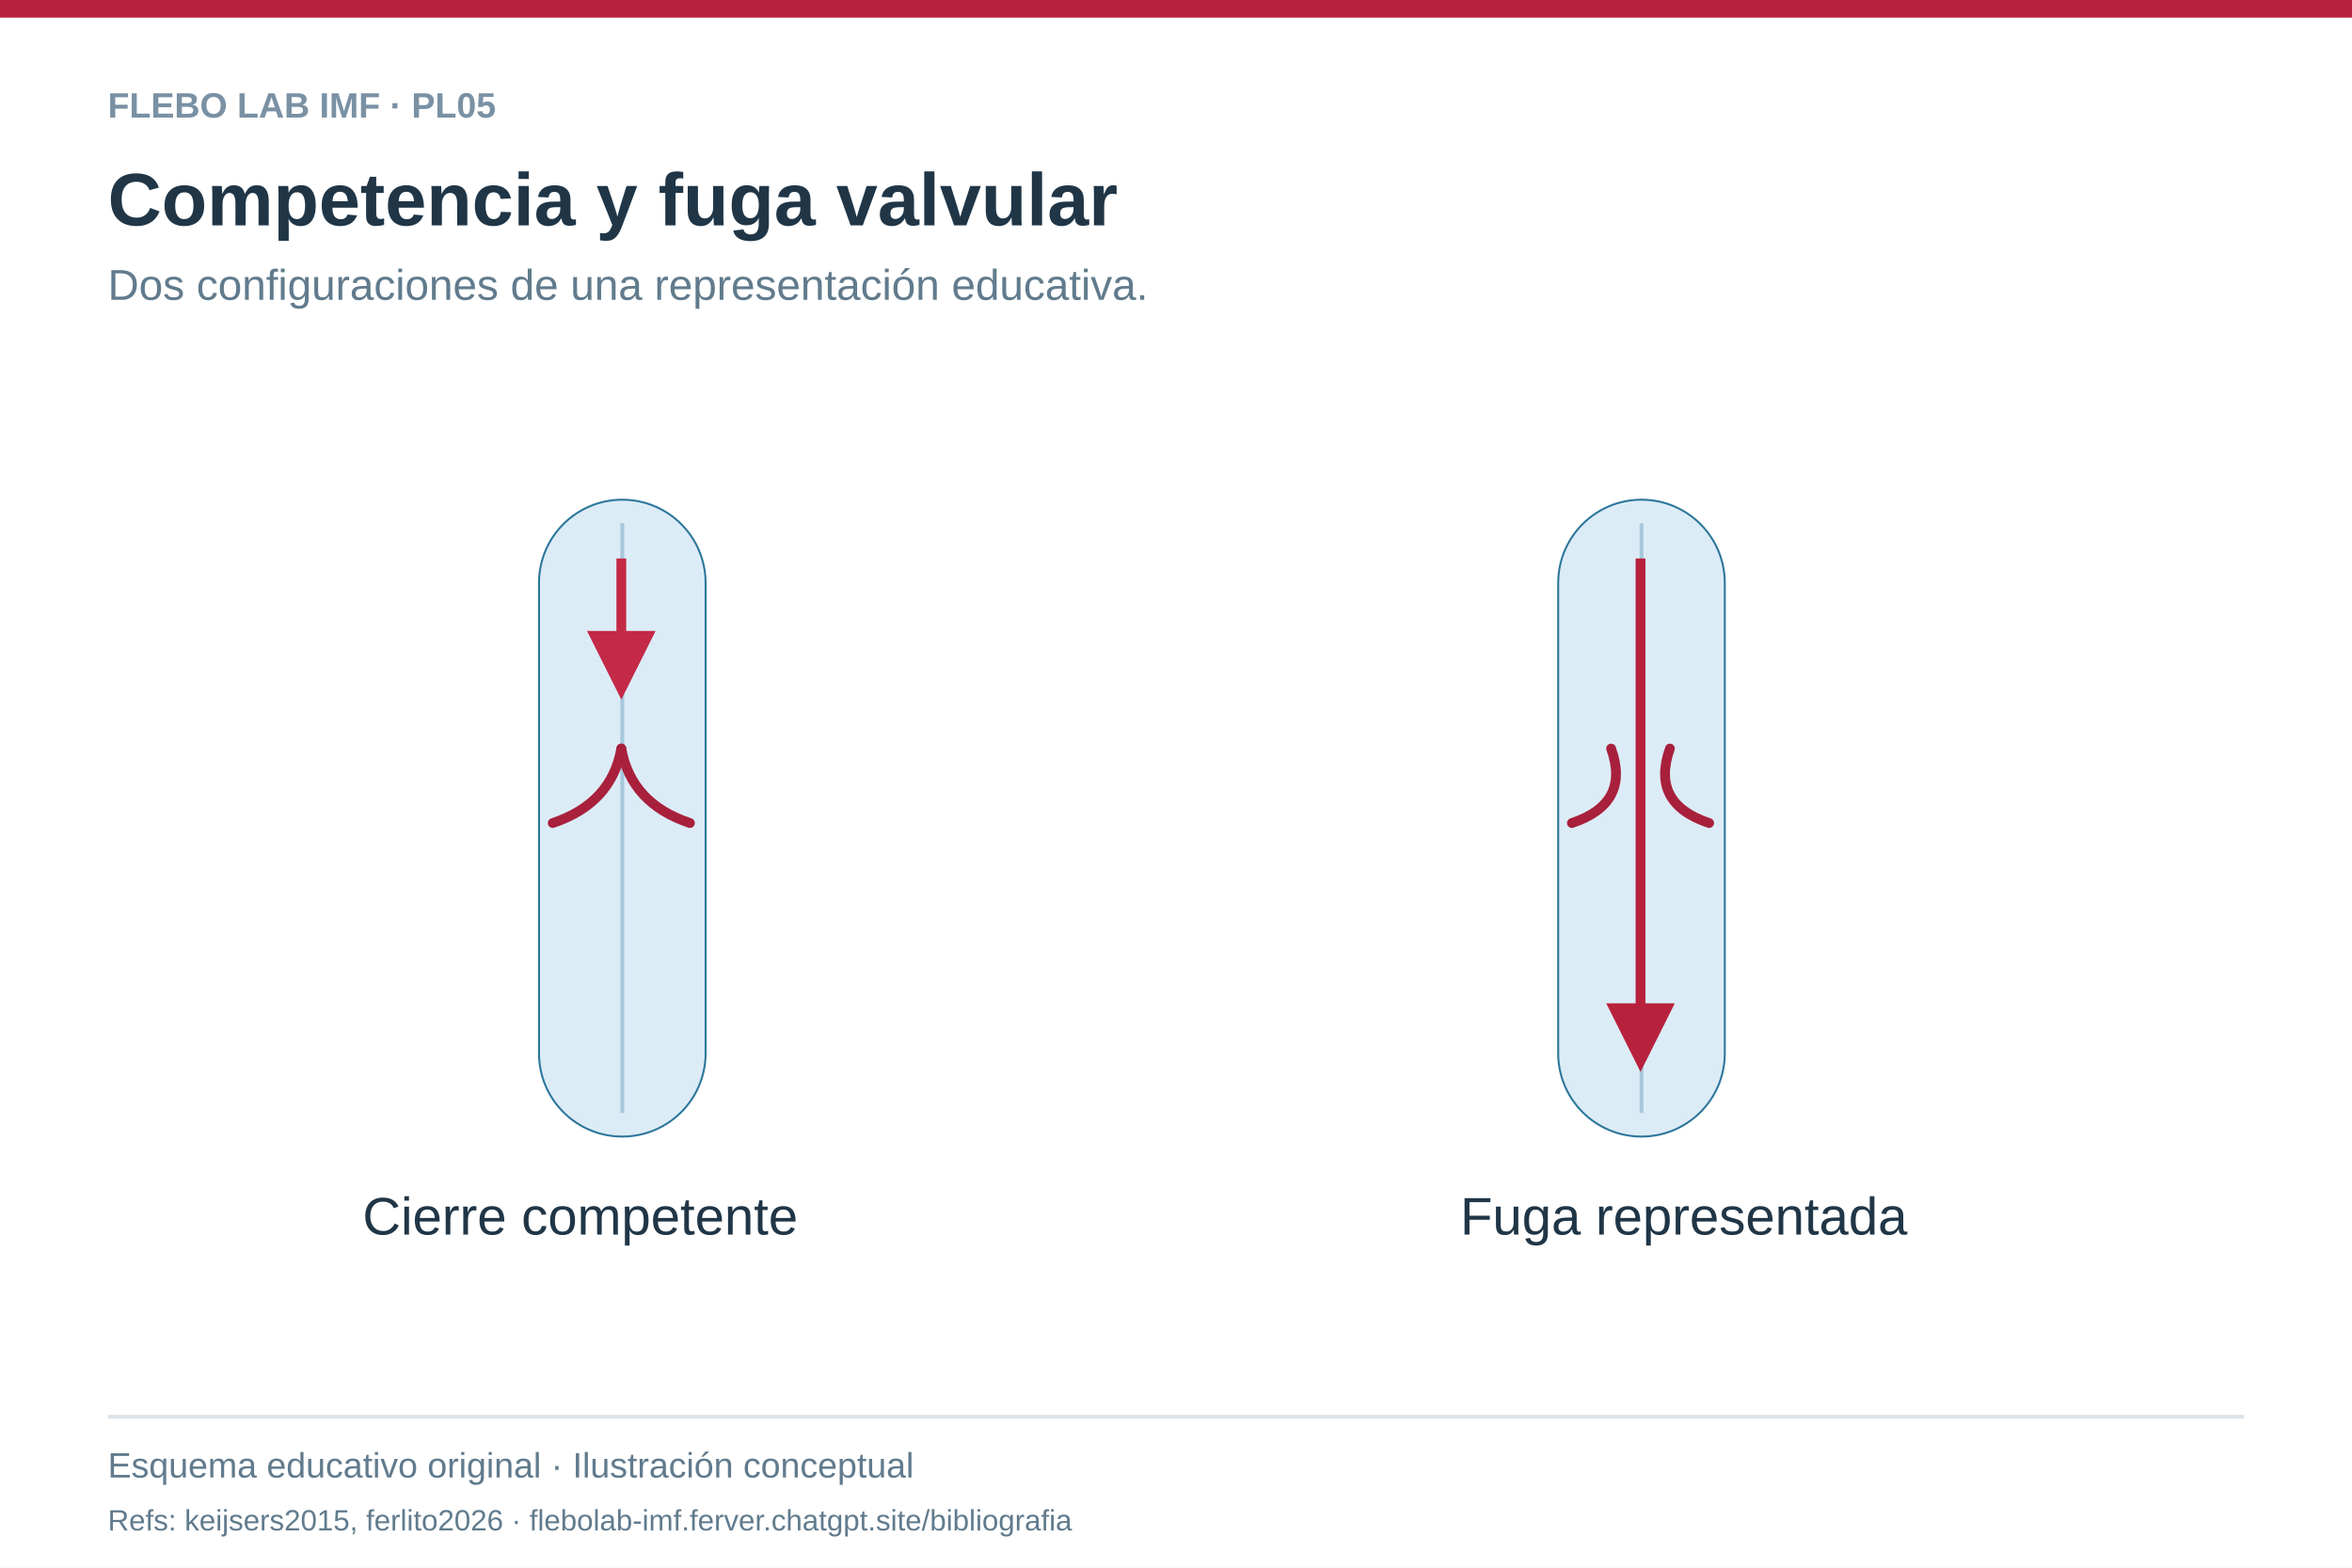
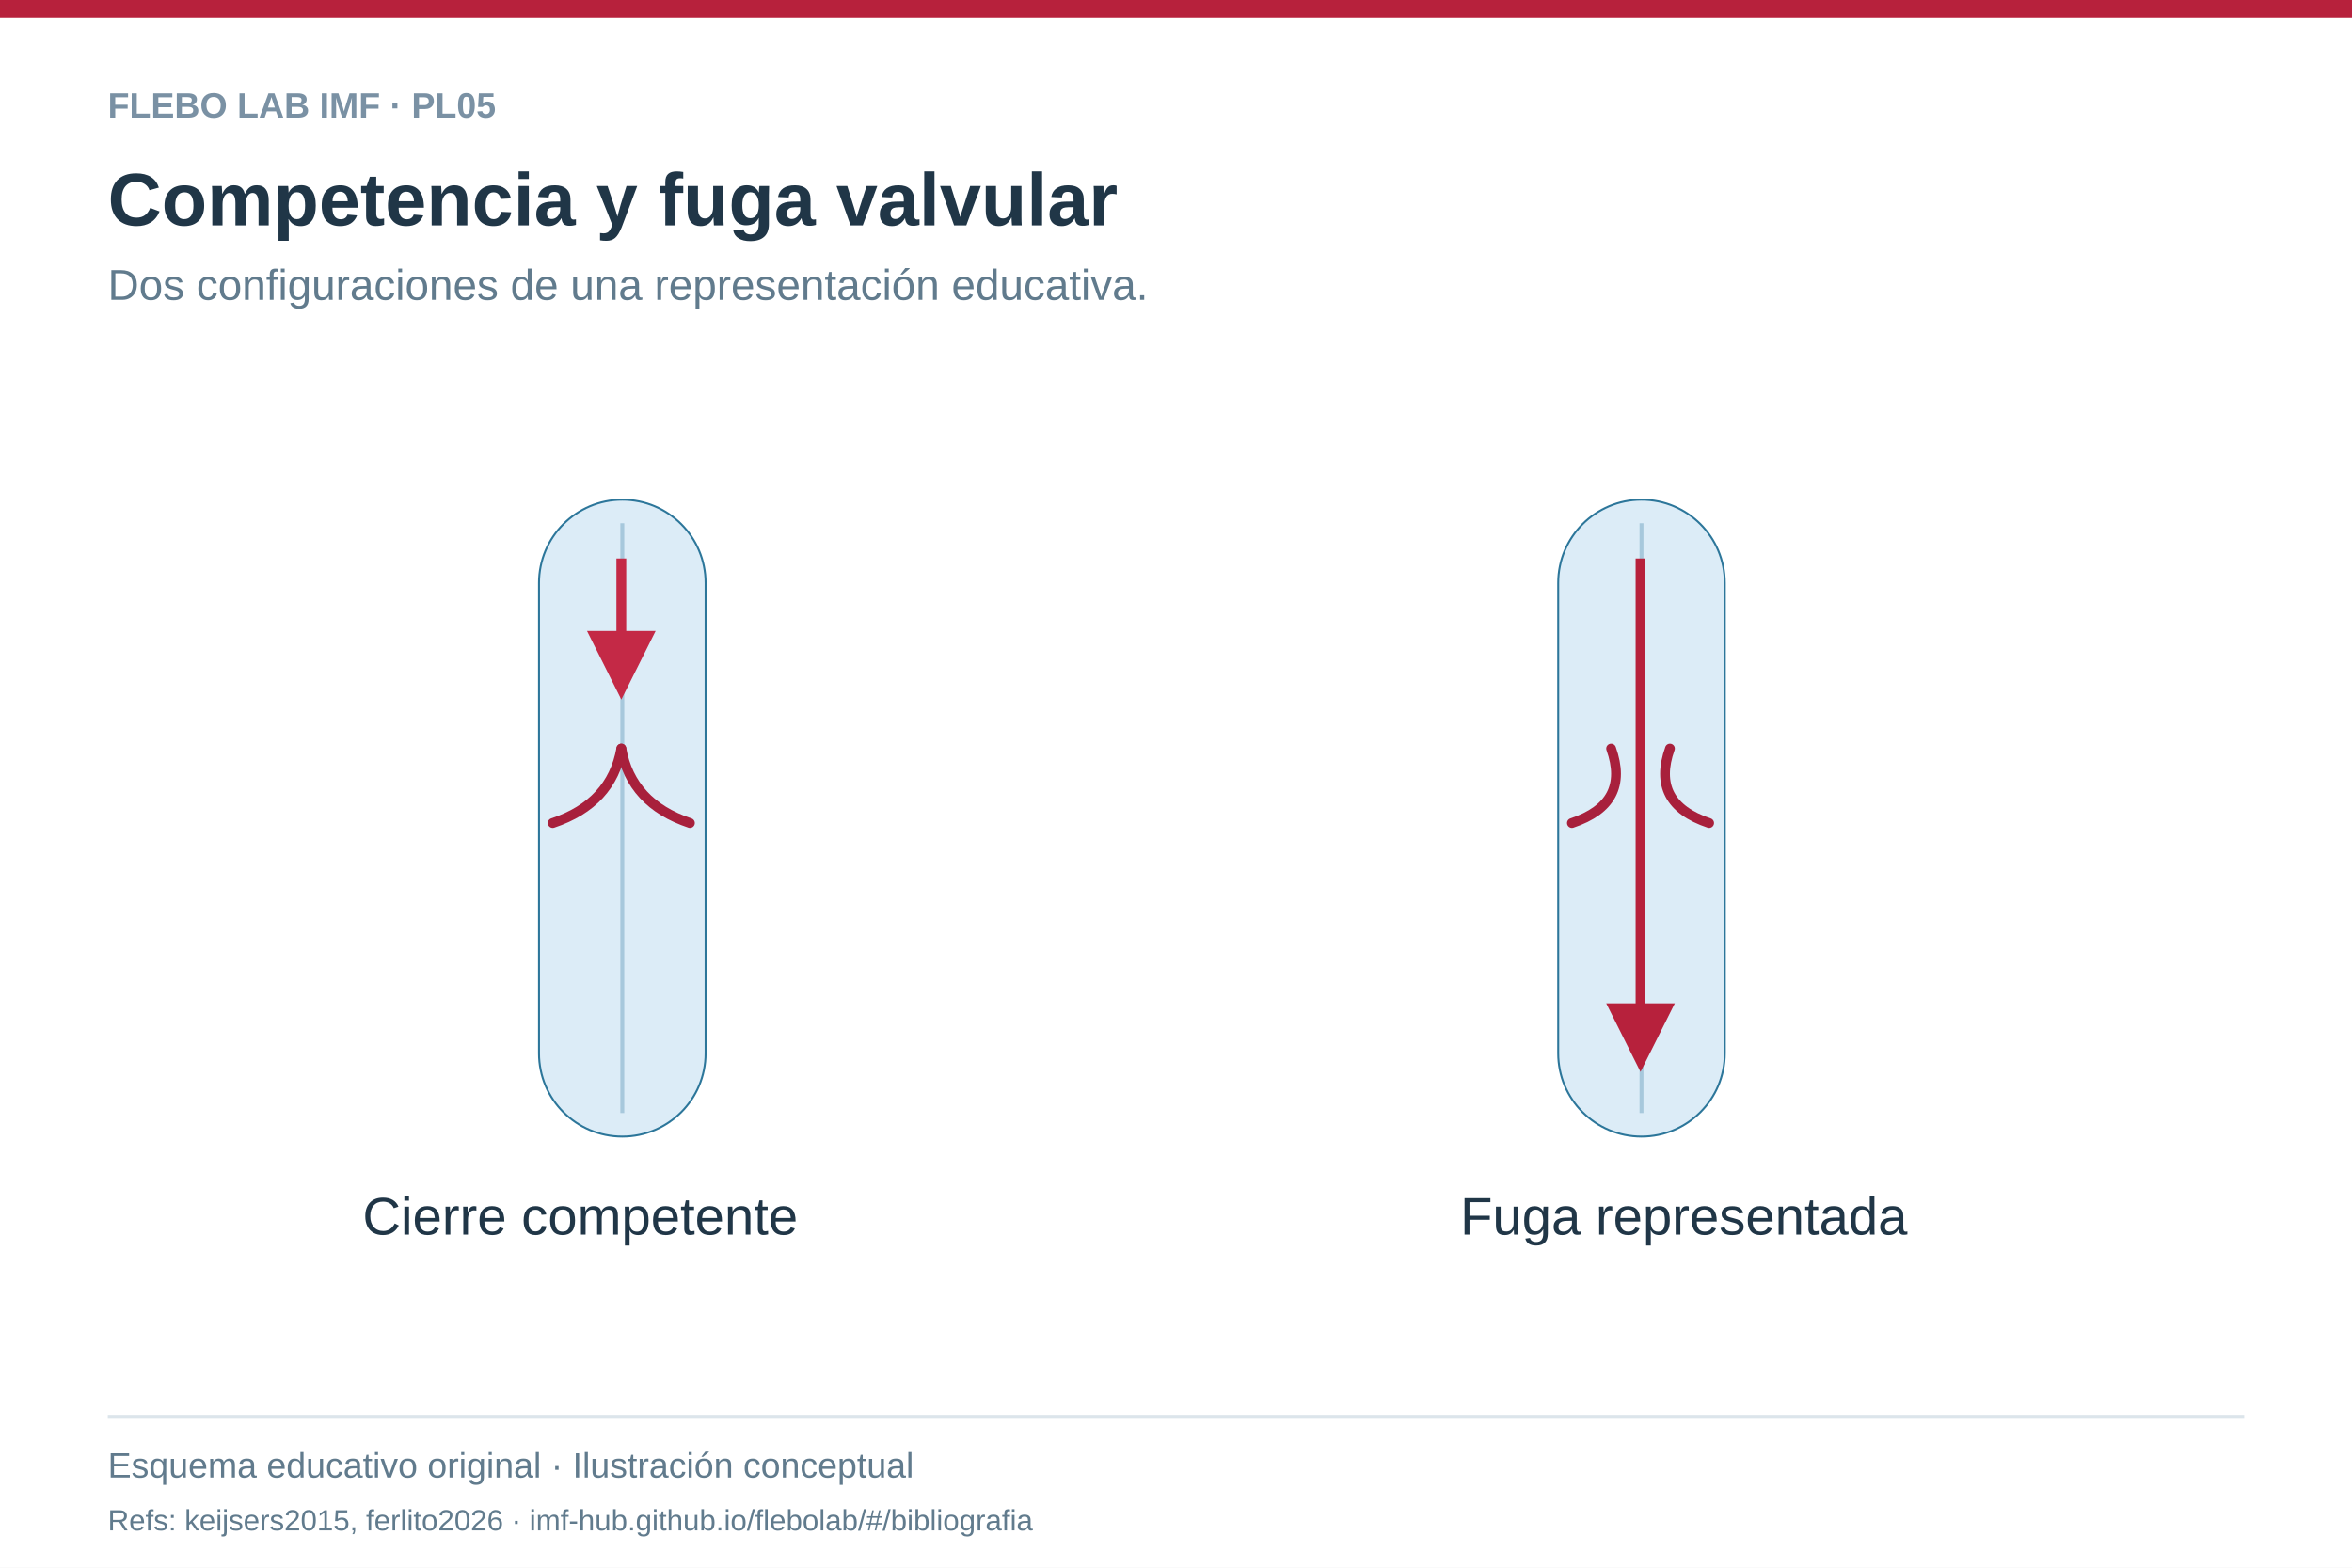
<svg xmlns="http://www.w3.org/2000/svg" width="1200" height="800" viewBox="0 0 1200 800" role="img" aria-labelledby="title desc">
  <defs>
    <marker id="arrow" viewBox="0 0 10 10" refX="8" refY="5" markerWidth="7" markerHeight="7" orient="auto-start-reverse">
      <path d="M0,0 L10,5 L0,10 z" fill="context-stroke" />
    </marker>
  </defs>
  <style>text{font-family:Arial,Helvetica,sans-serif}.static{display:none}@media(prefers-reduced-motion:reduce){.moving{display:none}.static{display:inline}}</style>
  <rect width="1200" height="800" fill="#fff" />
  <rect width="1200" height="9" fill="#b7213c" />
  <text x="55" y="60" fill="#7a91a4" font-size="18" font-weight="700" text-anchor="start">FLEBO LAB IMF · PL05</text>
  <text x="55" y="115" fill="#203647" font-size="38" font-weight="700" text-anchor="start">Competencia y fuga valvular</text>
  <text x="55" y="153" fill="#617b8d" font-size="22" font-weight="400" text-anchor="start">Dos configuraciones de una representación educativa.</text>
  <rect x="275" y="255" width="85" height="325" rx="42.5" fill="#dcecf7" stroke="#2c769a" />
  <line x1="317.5" y1="267" x2="317.5" y2="568" stroke="#a7c8dc" stroke-width="2" />
  <path d="M282,420 Q312,410 317,382" fill="none" stroke="#a8203c" stroke-width="5" stroke-linecap="round" />
  <path d="M352,420 Q322,410 317,382" fill="none" stroke="#a8203c" stroke-width="5" stroke-linecap="round" />
  <line x1="317" y1="285" x2="317" y2="350" stroke="#c42946" stroke-width="5" marker-end="url(#arrow)" />
  <text x="185" y="630" fill="#203647" font-size="27" font-weight="400" text-anchor="start">Cierre competente</text>
  <rect x="795" y="255" width="85" height="325" rx="42.5" fill="#dcecf7" stroke="#2c769a" />
  <line x1="837.5" y1="267" x2="837.5" y2="568" stroke="#a7c8dc" stroke-width="2" />
  <path d="M802,420 Q832,410 822,382" fill="none" stroke="#a8203c" stroke-width="5" stroke-linecap="round" />
  <path d="M872,420 Q842,410 852,382" fill="none" stroke="#a8203c" stroke-width="5" stroke-linecap="round" />
  <line x1="837" y1="285" x2="837" y2="540" stroke="#b7213c" stroke-width="5" marker-end="url(#arrow)" />
  <text x="745" y="630" fill="#203647" font-size="27" font-weight="400" text-anchor="start">Fuga representada</text>
  <line x1="55" y1="723" x2="1145" y2="723" stroke="#dce5eb" stroke-width="2" />
  <text x="55" y="754" fill="#617b8d" font-size="18" font-weight="400" text-anchor="start">Esquema educativo original · Ilustración conceptual</text>
-   <text x="55" y="781" fill="#617b8d" font-size="15" font-weight="400" text-anchor="start">Refs: keijsers2015, ferlito2026 · flebolab-imf.ferver.chatgpt.site/bibliografia</text>
+   <text x="55" y="781" fill="#617b8d" font-size="15" font-weight="400" text-anchor="start">Refs: keijsers2015, ferlito2026 · imf-hub.github.io/flebolab/#/bibliografia</text>
</svg>
